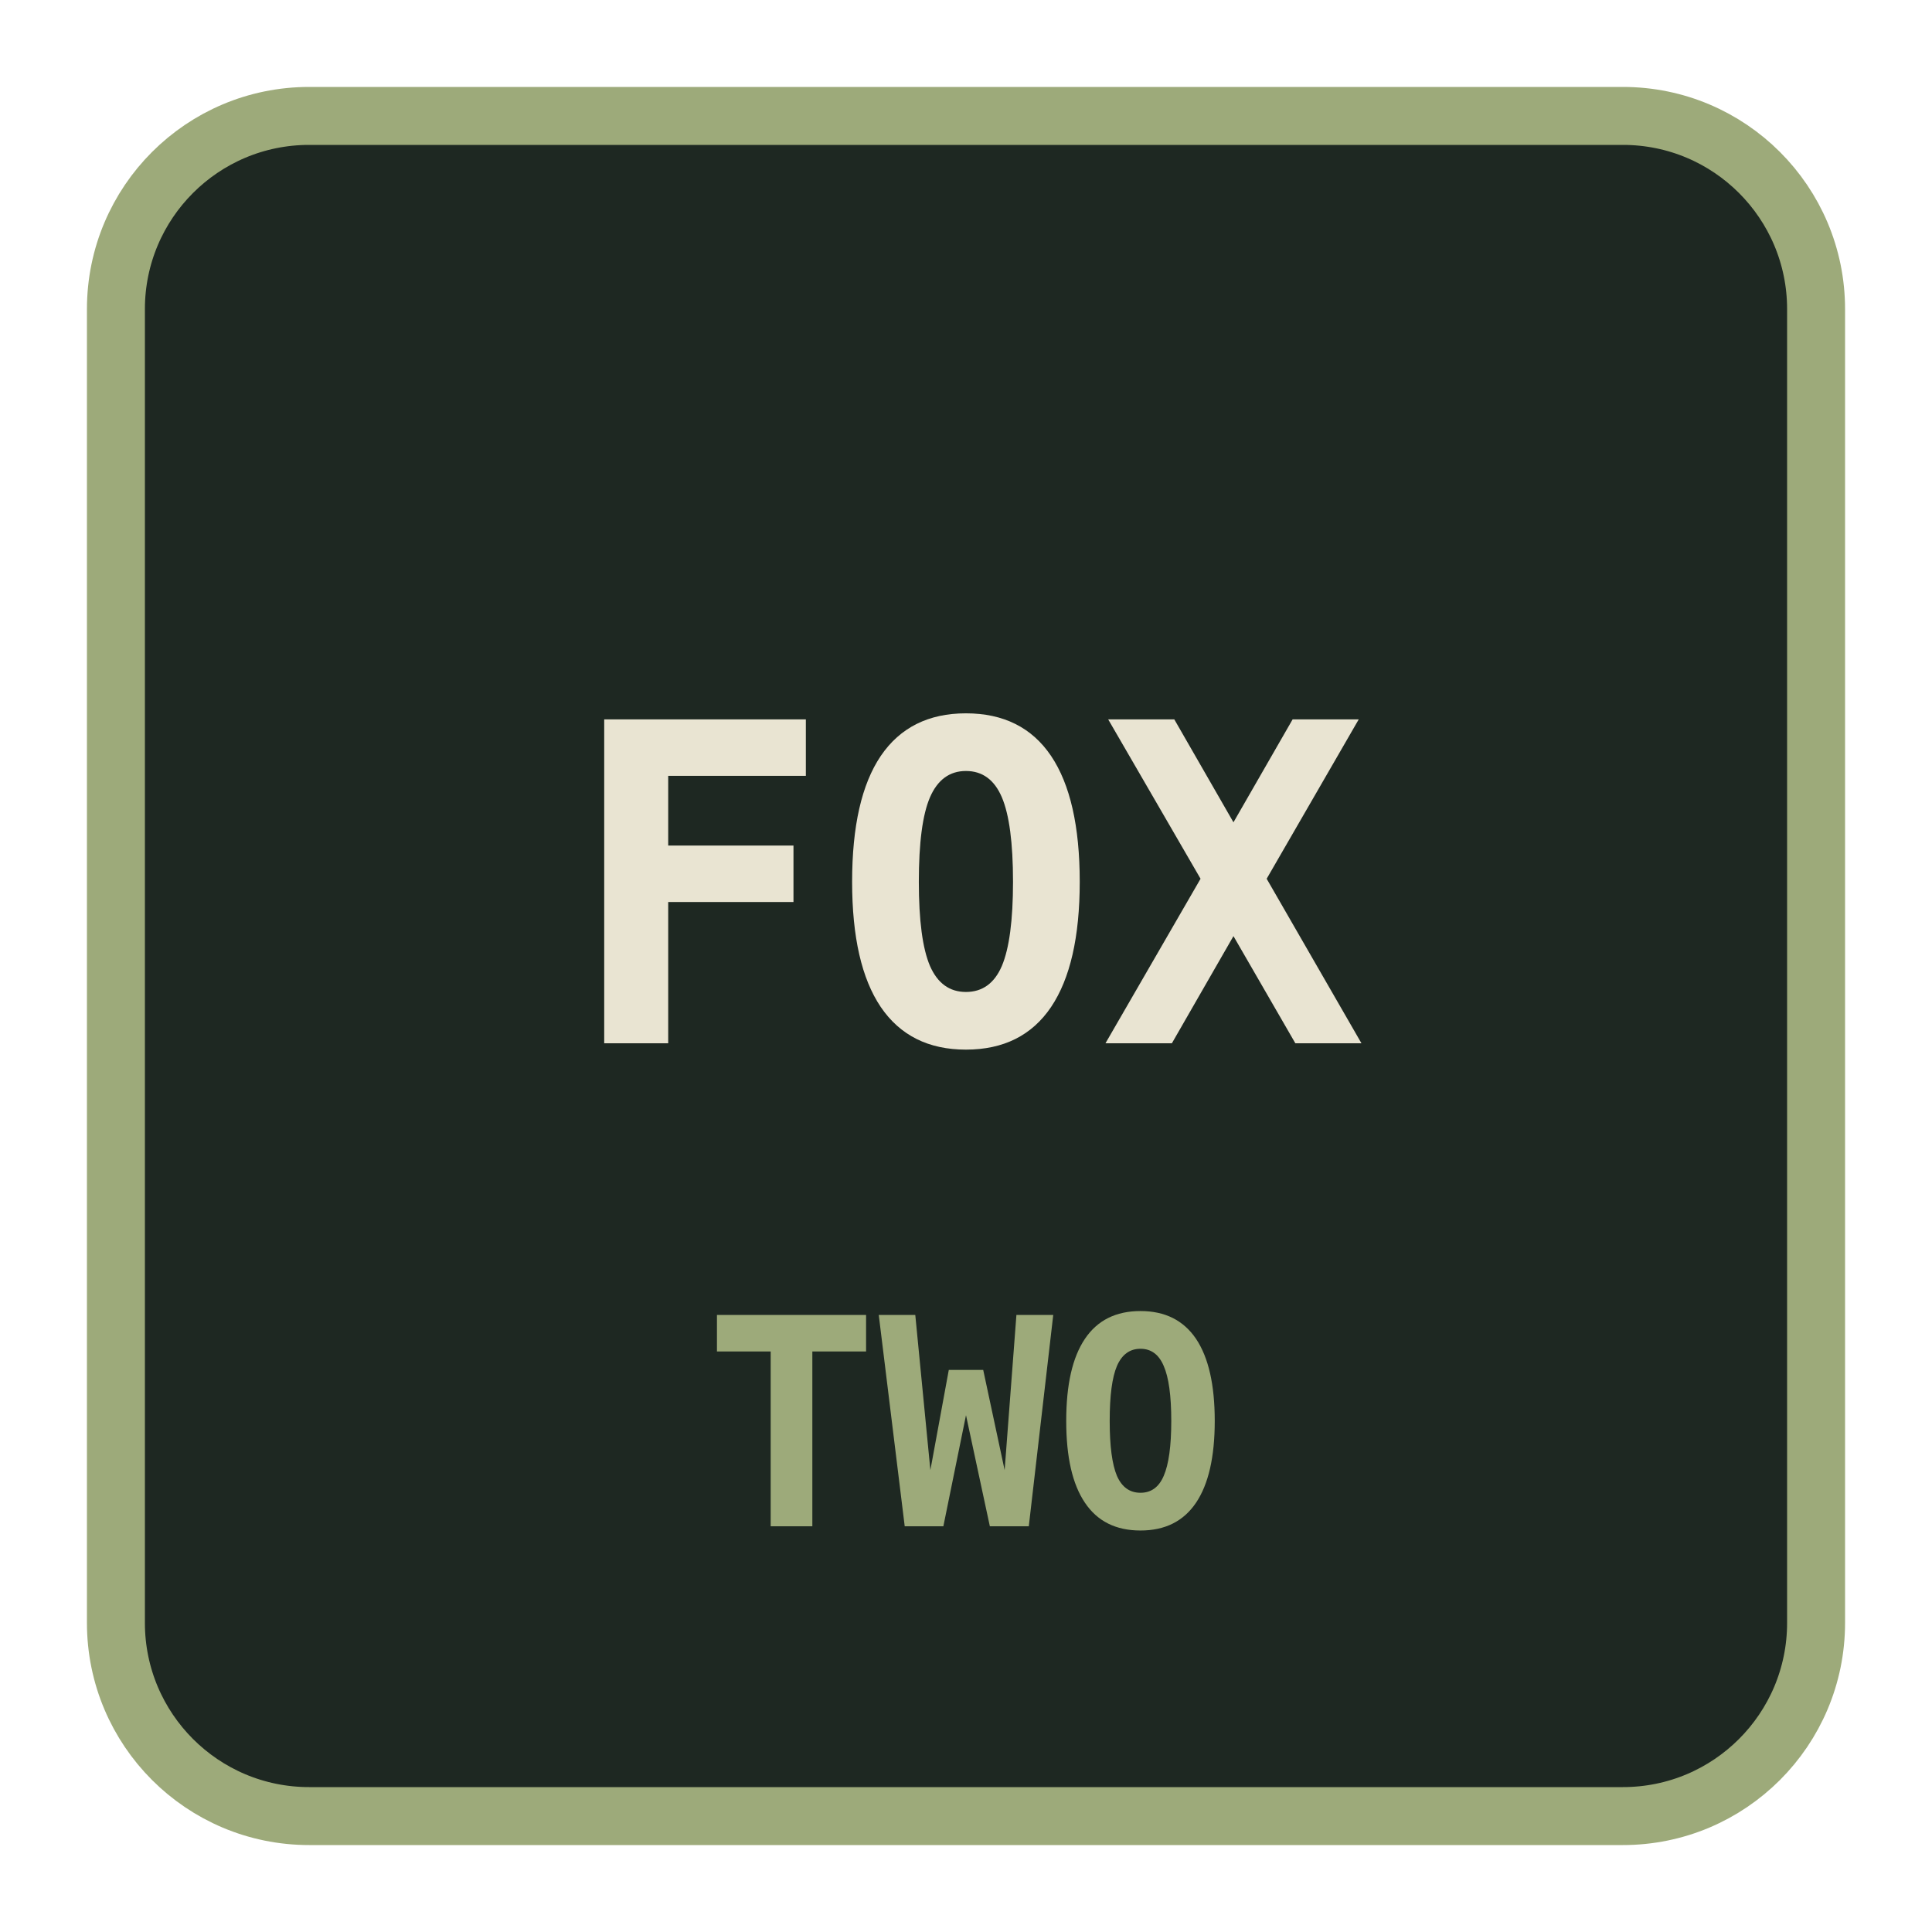
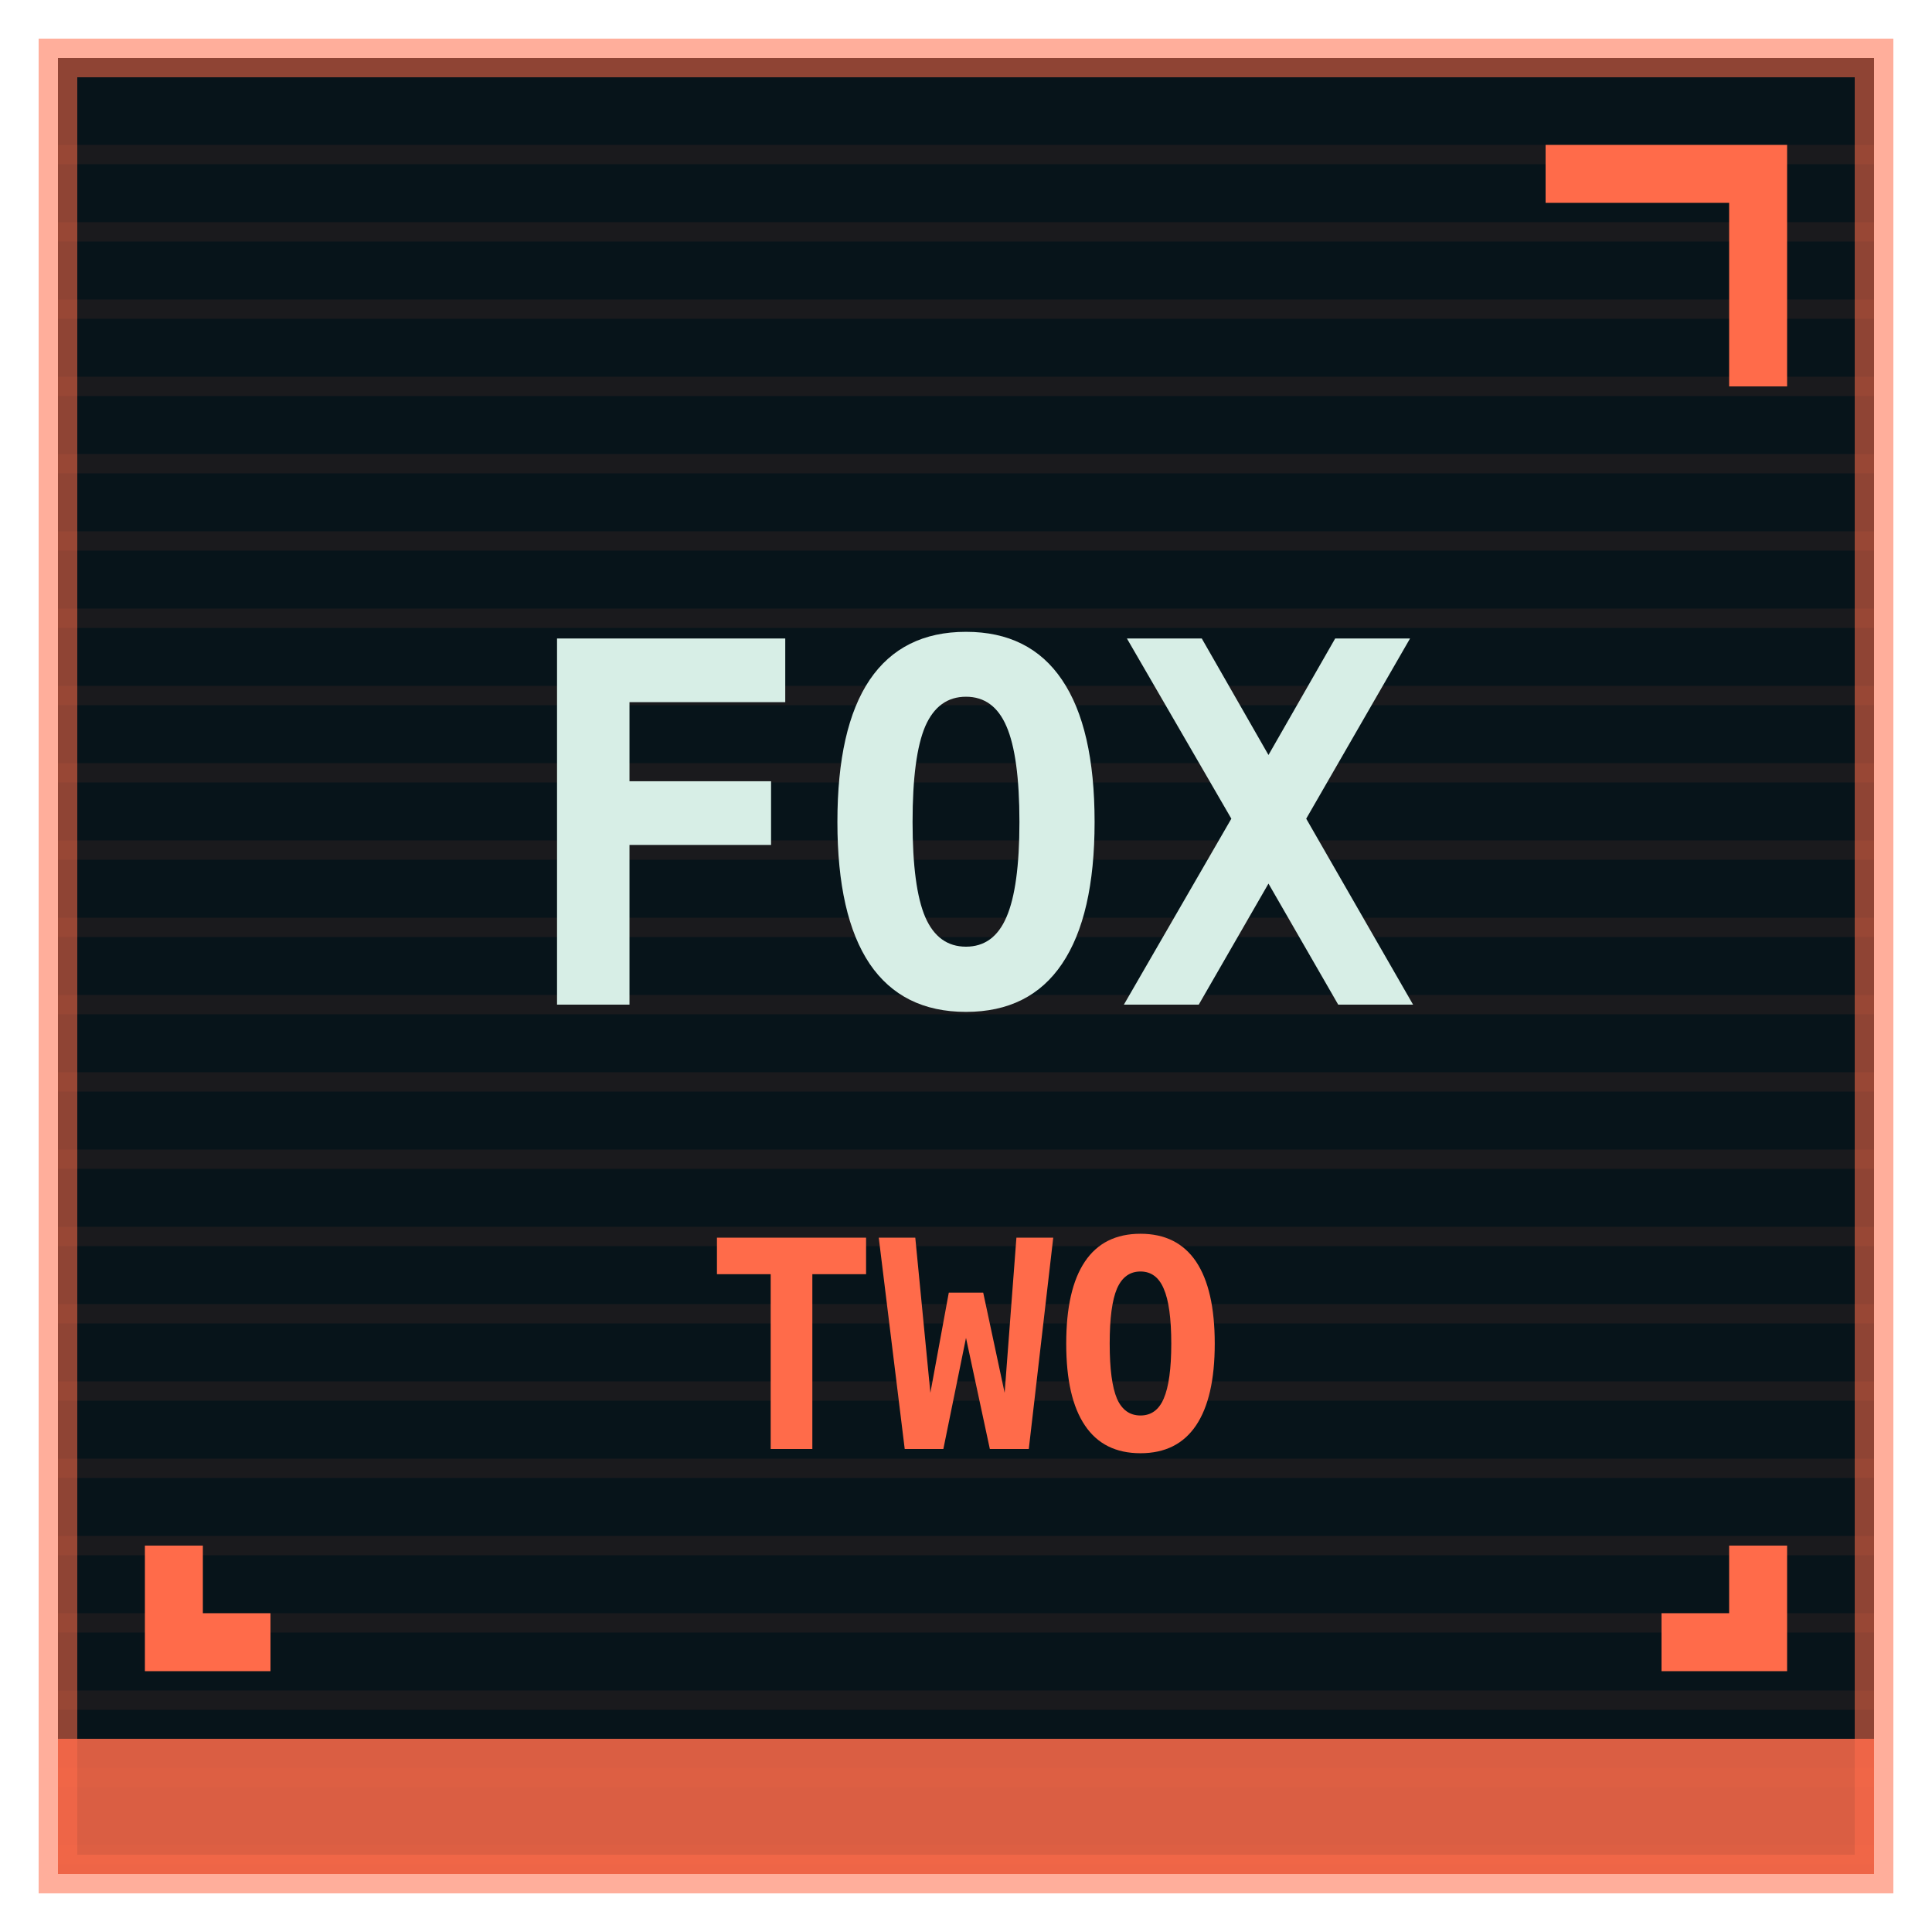
<svg xmlns="http://www.w3.org/2000/svg" viewBox="0 0 100 100" width="100" height="100">
-   <rect x="6" y="6" width="88" height="88" rx="10" style="fill:#1E2822;stroke:#9DAA7A;stroke-width:3" />
-   <text x="50" y="54" text-anchor="middle" style="font:bold 23px 'DejaVu Sans Mono',Consolas,monospace;fill:#E9E4D2">FOX</text>
-   <text x="50" y="79" text-anchor="middle" style="font:bold 15px 'DejaVu Sans Mono',Consolas,monospace;fill:#9DAA7A">TWO</text>
+   <rect x="3" y="3" width="94" height="94" fill="#07141a" stroke="#ff6b4a" stroke-opacity=".55" stroke-width="2" />
+   <g stroke="#ff6b4a" stroke-opacity=".08">
+     <path d="M3 8 H97" />
+     <path d="M3 12 H97" />
+     <path d="M3 16 H97" />
+     <path d="M3 20 H97" />
+     <path d="M3 24 H97" />
+     <path d="M3 28 H97" />
+     <path d="M3 32 H97" />
+     <path d="M3 36 H97" />
+     <path d="M3 40 H97" />
+     <path d="M3 44 H97" />
+     <path d="M3 48 H97" />
+     <path d="M3 52 H97" />
+     <path d="M3 56 H97" />
+     <path d="M3 60 H97" />
+     <path d="M3 64 H97" />
+     <path d="M3 68 H97" />
+     <path d="M3 72 H97" />
+     <path d="M3 76 H97" />
+     <path d="M3 80 H97" />
+     <path d="M3 84 H97" />
+     <path d="M3 88 H97" />
+     <path d="M3 92 H97" />
+     <path d="M3 96 H97" />
+   </g>
+   <rect x="3" y="90" width="94" height="7" fill="#ff6b4a" fill-opacity=".85" />
+   <path d="M80 9 H91 V20 M9 80 V85 H14 M91 80 V85 H86" fill="none" stroke="#ff6b4a" stroke-width="3" />
+   <text x="50" y="52" text-anchor="middle" style="font-family:'JetBrains Mono','DejaVu Sans Mono',Consolas,monospace;font-weight:bold;font-size:26px;fill:#d7eee6">FOX</text>
+   <text x="50" y="75" text-anchor="middle" style="font-family:'JetBrains Mono','DejaVu Sans Mono',Consolas,monospace;font-weight:bold;font-size:15px;fill:#ff6b4a">TWO</text>
</svg>
